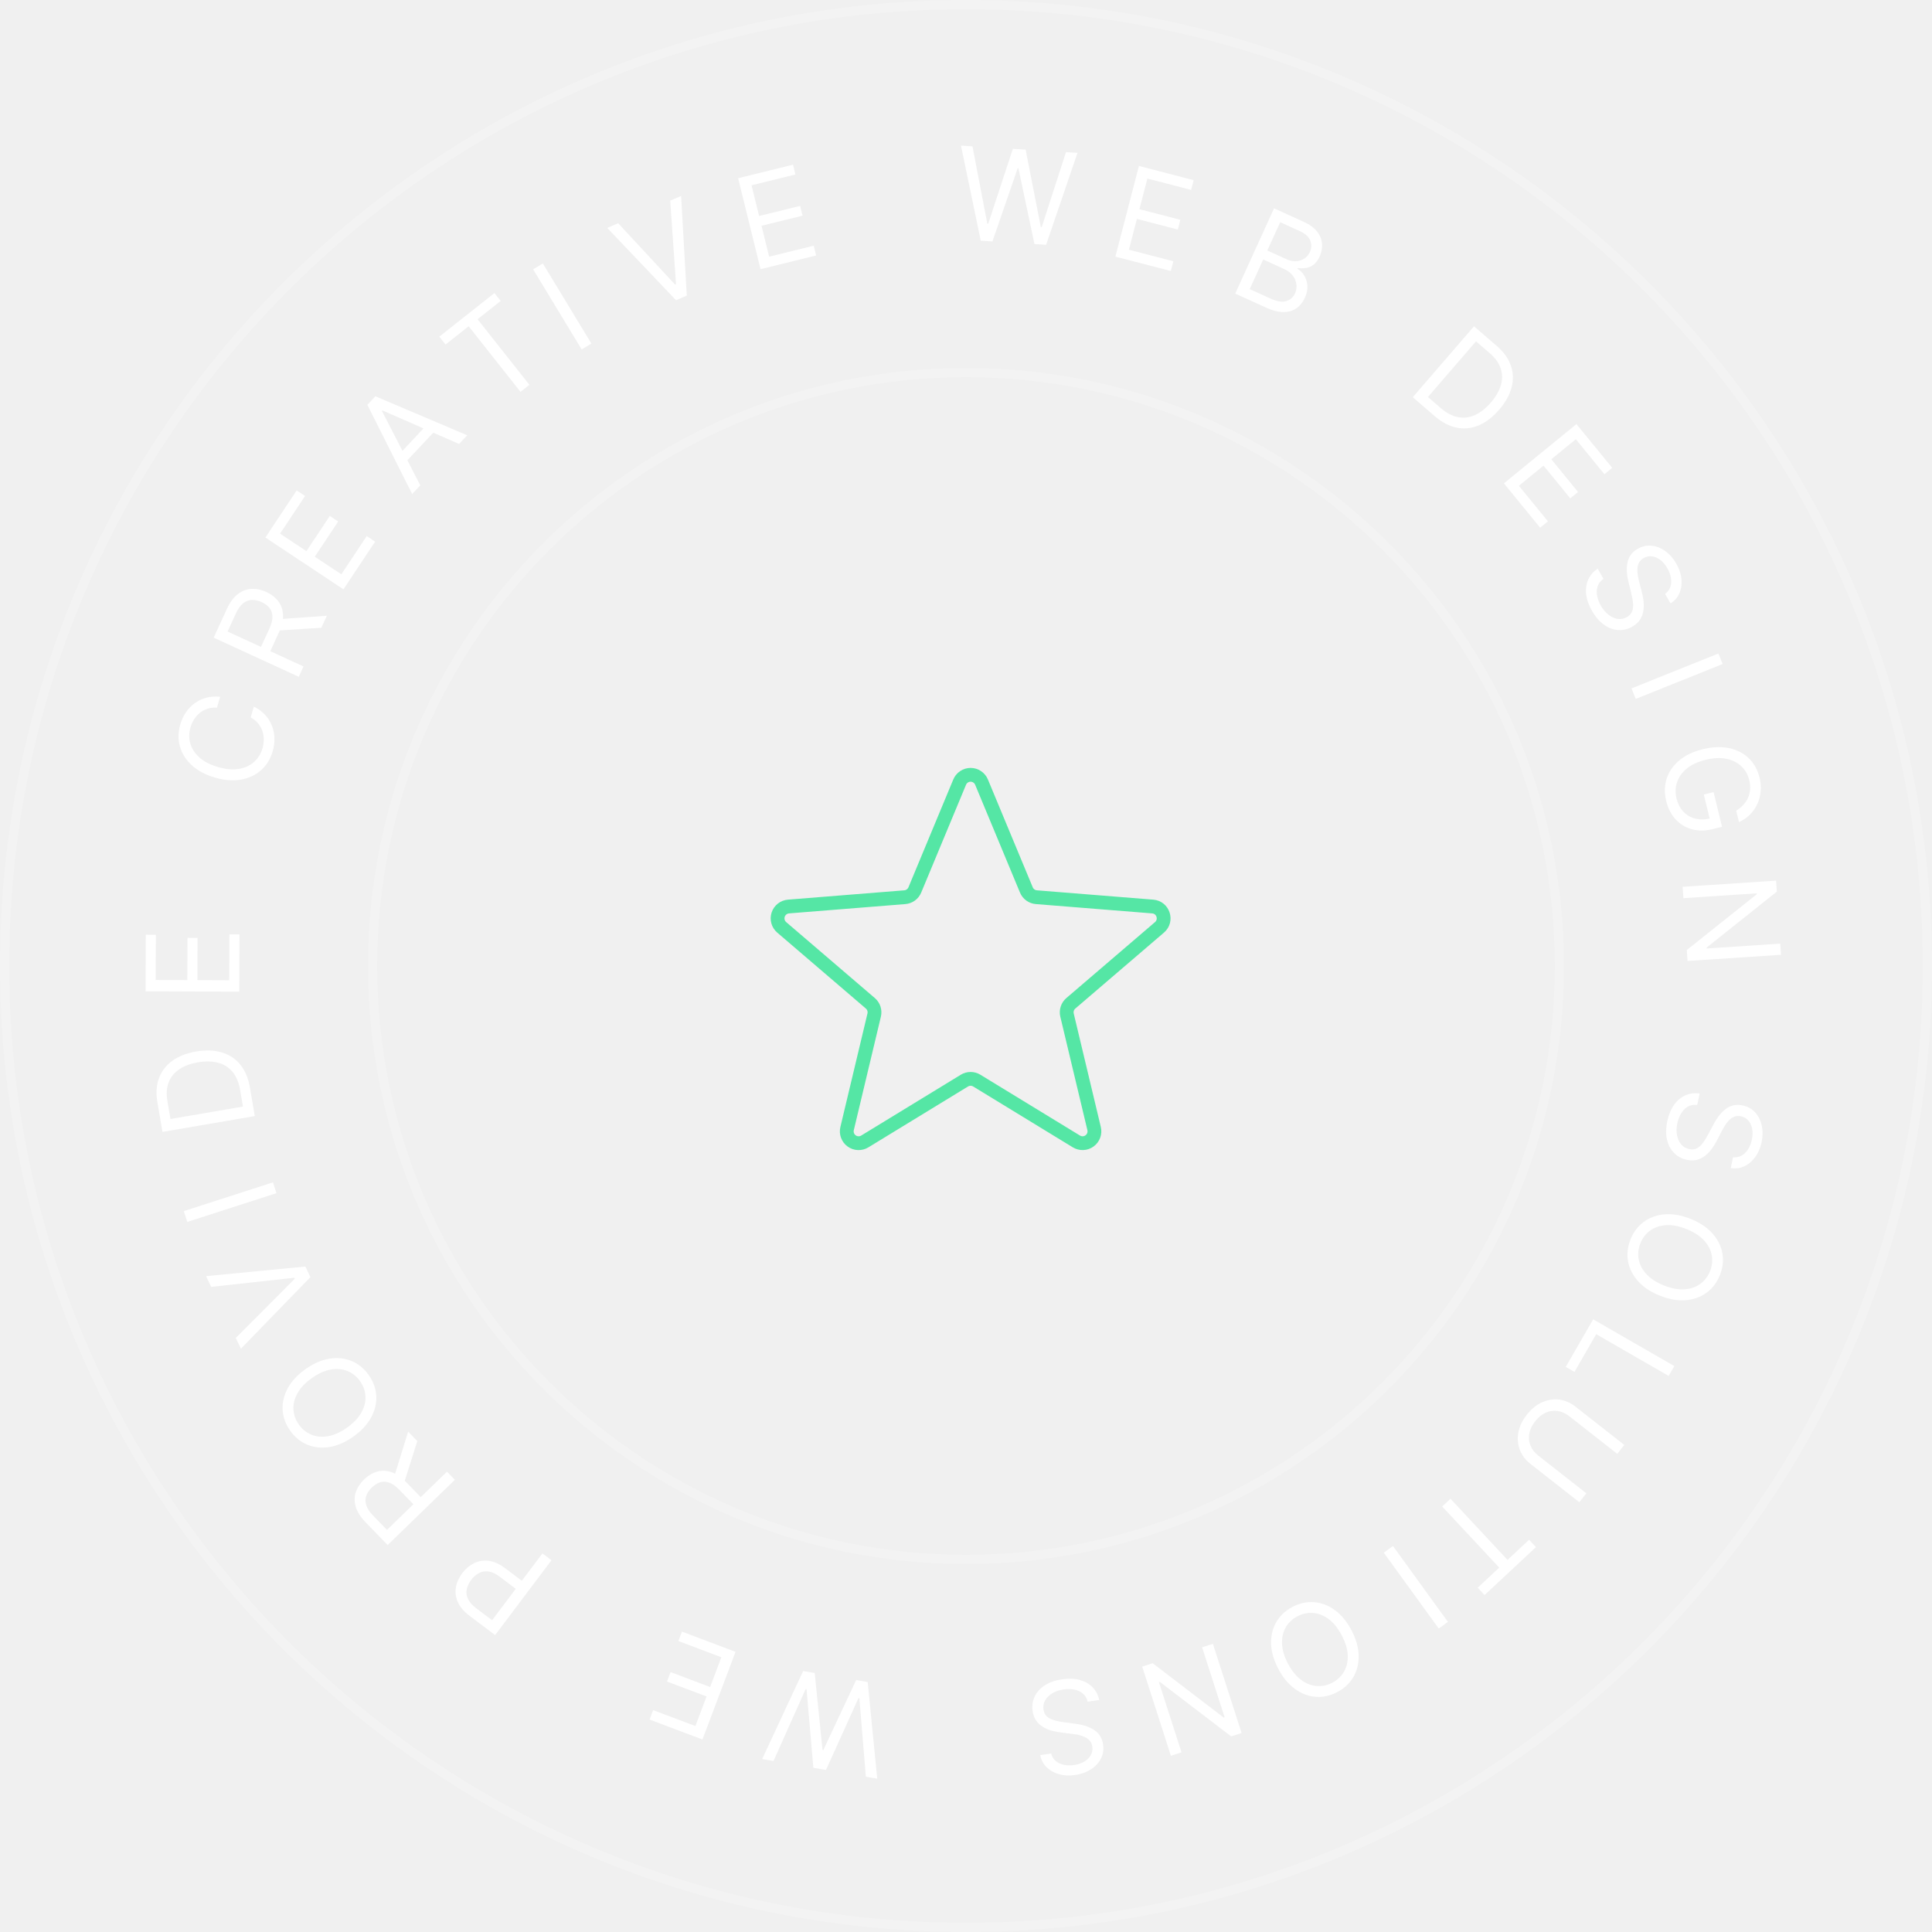
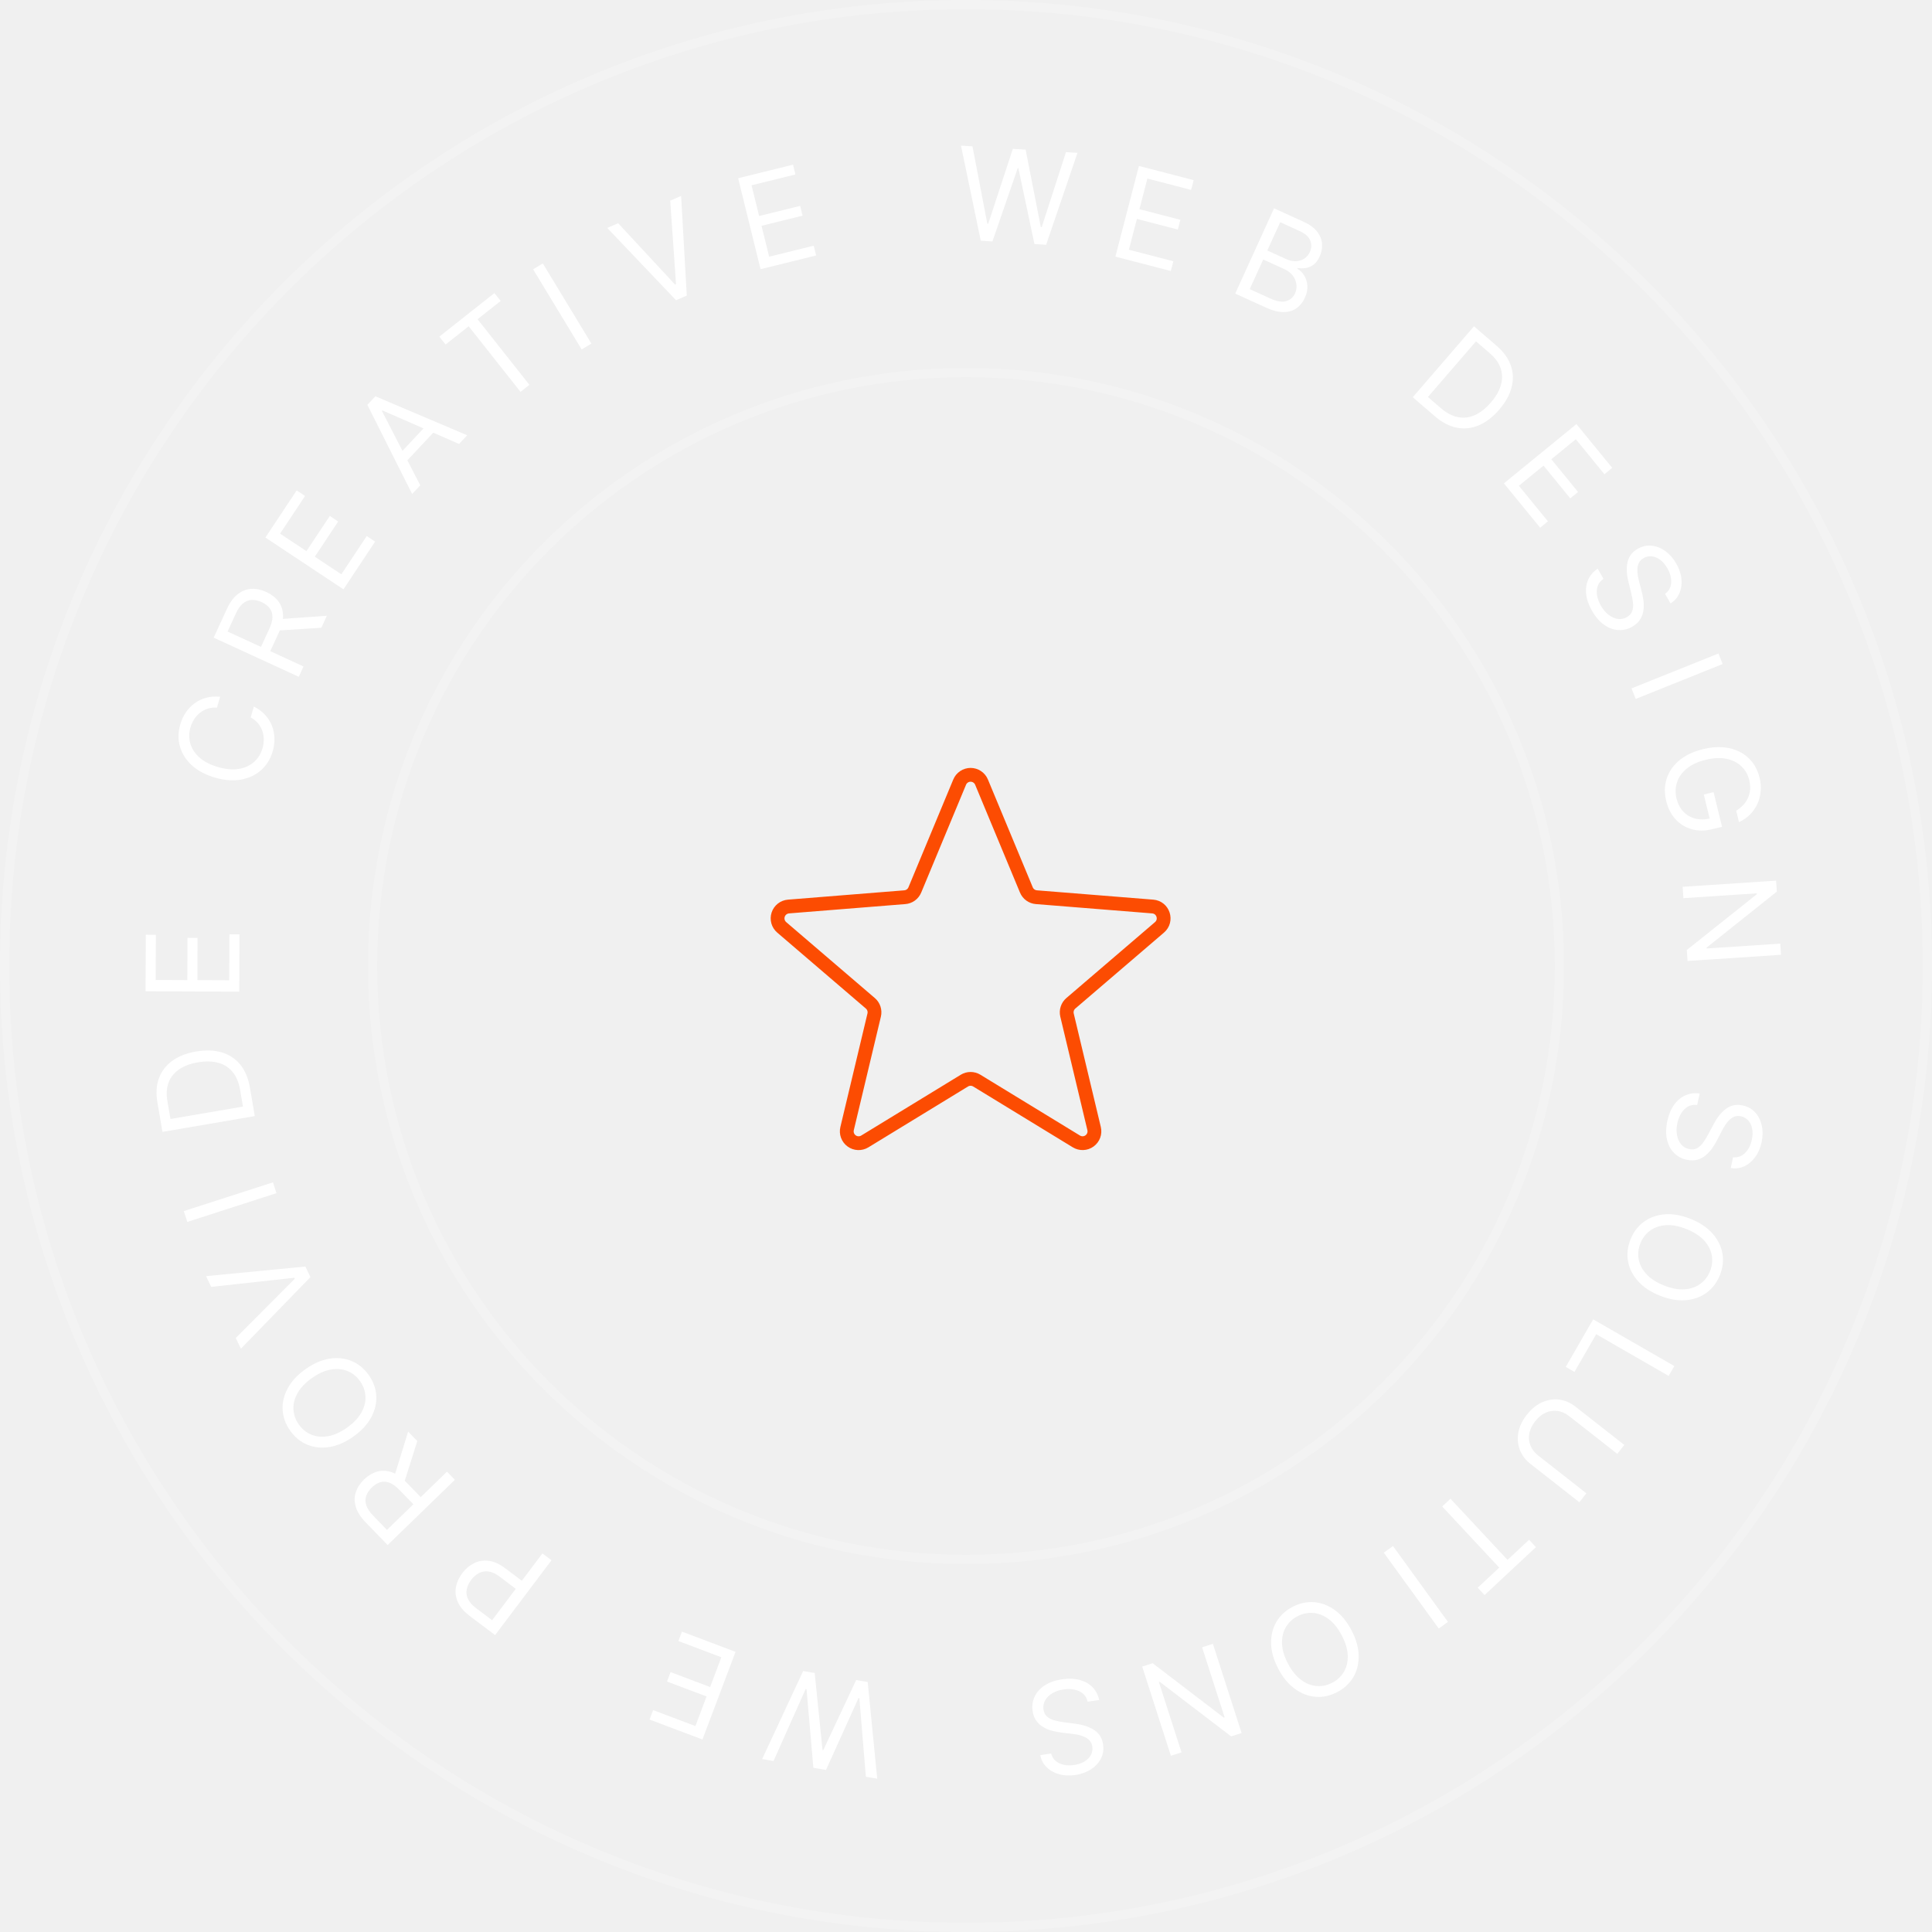
<svg xmlns="http://www.w3.org/2000/svg" width="210" height="210" viewBox="0 0 210 210" fill="none">
  <circle cx="105" cy="105" r="104.5" stroke="white" stroke-opacity="0.2" />
  <circle cx="105" cy="105" r="64.5" stroke="white" stroke-opacity="0.2" />
  <path d="M94.316 182.83L95.35 193.335L94.115 193.124L93.411 184.592L93.313 184.575L89.783 192.386L88.41 192.152L87.667 183.613L87.569 183.597L84.078 191.414L82.843 191.203L87.298 181.634L88.553 181.848L89.405 190.224L89.483 190.237L93.061 182.616L94.316 182.83Z" fill="white" />
  <path d="M79.949 179.548L76.354 189.075L70.605 186.906L70.991 185.882L75.587 187.616L76.801 184.397L72.503 182.776L72.889 181.752L77.188 183.374L78.409 180.136L73.739 178.374L74.125 177.351L79.949 179.548Z" fill="white" />
  <path d="M59.943 169.594L53.816 177.726L51.068 175.656C50.43 175.176 49.995 174.667 49.764 174.132C49.528 173.597 49.458 173.061 49.555 172.525C49.653 171.988 49.882 171.48 50.243 171.001C50.604 170.522 51.03 170.16 51.521 169.916C52.009 169.67 52.544 169.583 53.124 169.655C53.703 169.73 54.308 170.006 54.941 170.482L56.911 171.966L56.252 172.84L54.315 171.38C53.878 171.051 53.47 170.862 53.092 170.813C52.714 170.765 52.368 170.824 52.056 170.991C51.738 171.159 51.457 171.405 51.212 171.731C50.966 172.057 50.808 172.394 50.736 172.742C50.662 173.089 50.703 173.435 50.861 173.782C51.017 174.132 51.316 174.473 51.758 174.807L53.489 176.111L58.958 168.852L59.943 169.594Z" fill="white" />
  <path d="M49.444 160.848L42.137 167.938L39.741 165.469C39.187 164.898 38.83 164.335 38.67 163.78C38.507 163.226 38.509 162.698 38.676 162.194C38.843 161.69 39.142 161.229 39.572 160.812C40.003 160.394 40.47 160.112 40.974 159.965C41.478 159.817 42.001 159.834 42.545 160.013C43.086 160.194 43.631 160.568 44.18 161.135L46.119 163.133L45.32 163.908L43.409 161.939C43.03 161.548 42.668 161.29 42.323 161.163C41.976 161.033 41.646 161.017 41.333 161.113C41.015 161.209 40.71 161.399 40.417 161.682C40.124 161.966 39.922 162.269 39.809 162.591C39.696 162.913 39.697 163.251 39.811 163.607C39.923 163.965 40.171 164.341 40.554 164.736L42.063 166.292L48.586 159.963L49.444 160.848ZM42.824 160.594L44.362 155.61L45.359 156.638L43.794 161.593L42.824 160.594Z" fill="white" />
  <path d="M33.215 148.814C34.091 148.194 34.961 147.817 35.824 147.682C36.686 147.547 37.486 147.633 38.223 147.94C38.959 148.247 39.578 148.755 40.08 149.464C40.581 150.173 40.854 150.926 40.898 151.723C40.942 152.52 40.756 153.303 40.341 154.071C39.927 154.839 39.281 155.534 38.404 156.154C37.527 156.774 36.657 157.151 35.795 157.286C34.932 157.421 34.133 157.335 33.396 157.028C32.659 156.721 32.04 156.212 31.539 155.503C31.038 154.794 30.765 154.041 30.721 153.244C30.677 152.447 30.862 151.665 31.277 150.897C31.692 150.128 32.338 149.434 33.215 148.814ZM33.903 149.788C33.184 150.297 32.661 150.847 32.336 151.438C32.009 152.027 31.863 152.615 31.898 153.204C31.93 153.79 32.125 154.334 32.481 154.837C32.837 155.341 33.286 155.707 33.829 155.936C34.371 156.162 34.974 156.22 35.64 156.111C36.303 155.999 36.995 155.688 37.715 155.179C38.435 154.67 38.958 154.122 39.285 153.533C39.61 152.942 39.756 152.354 39.724 151.768C39.689 151.18 39.494 150.634 39.138 150.13C38.782 149.627 38.333 149.262 37.792 149.036C37.249 148.807 36.645 148.749 35.981 148.861C35.316 148.97 34.623 149.279 33.903 149.788Z" fill="white" />
  <path d="M25.627 145.433L32.041 138.994L31.99 138.886L22.955 139.877L22.395 138.712L33.191 137.669L33.743 138.816L26.187 146.597L25.627 145.433Z" fill="white" />
  <path d="M19.98 131.643L29.67 128.518L30.048 129.691L20.358 132.816L19.98 131.643Z" fill="white" />
  <path d="M27.165 118.216L27.695 121.313L17.659 123.031L17.106 119.796C16.939 118.823 16.997 117.956 17.281 117.194C17.561 116.433 18.043 115.804 18.728 115.307C19.41 114.81 20.27 114.473 21.309 114.295C22.354 114.116 23.286 114.149 24.105 114.392C24.92 114.636 25.591 115.079 26.118 115.722C26.642 116.365 26.991 117.197 27.165 118.216ZM26.409 120.282L26.101 118.479C25.958 117.649 25.681 116.989 25.267 116.498C24.854 116.007 24.328 115.678 23.691 115.512C23.054 115.345 22.327 115.332 21.51 115.471C20.7 115.61 20.025 115.862 19.486 116.227C18.943 116.592 18.56 117.064 18.336 117.644C18.109 118.224 18.063 118.906 18.197 119.69L18.529 121.631L26.409 120.282Z" fill="white" />
  <path d="M26.005 107.788L15.823 107.748L15.847 101.603L16.941 101.607L16.922 106.519L20.362 106.533L20.38 101.939L21.473 101.943L21.456 106.537L24.916 106.55L24.935 101.559L26.029 101.563L26.005 107.788Z" fill="white" />
  <path d="M23.926 75.738L23.582 76.922C23.221 76.893 22.886 76.928 22.578 77.029C22.27 77.126 21.993 77.273 21.745 77.47C21.496 77.664 21.283 77.897 21.107 78.17C20.931 78.444 20.796 78.743 20.702 79.067C20.53 79.659 20.524 80.239 20.684 80.807C20.844 81.371 21.175 81.879 21.675 82.332C22.176 82.781 22.85 83.128 23.697 83.374C24.543 83.62 25.298 83.688 25.962 83.576C26.627 83.462 27.178 83.21 27.616 82.819C28.055 82.426 28.36 81.933 28.532 81.341C28.626 81.016 28.672 80.691 28.67 80.366C28.668 80.041 28.615 79.731 28.511 79.435C28.405 79.135 28.248 78.861 28.04 78.615C27.829 78.364 27.566 78.154 27.249 77.986L27.593 76.802C28.067 77.036 28.467 77.329 28.793 77.679C29.119 78.029 29.37 78.419 29.545 78.85C29.717 79.279 29.812 79.733 29.828 80.211C29.846 80.685 29.783 81.169 29.64 81.662C29.398 82.496 28.979 83.179 28.383 83.71C27.787 84.241 27.059 84.583 26.2 84.738C25.34 84.892 24.395 84.82 23.364 84.52C22.333 84.221 21.495 83.776 20.852 83.185C20.209 82.595 19.778 81.916 19.559 81.148C19.341 80.38 19.352 79.58 19.594 78.746C19.738 78.252 19.944 77.81 20.213 77.419C20.482 77.024 20.807 76.692 21.185 76.422C21.561 76.152 21.98 75.956 22.443 75.835C22.903 75.713 23.397 75.681 23.926 75.738Z" fill="white" />
  <path d="M32.476 73.564L23.227 69.309L24.665 66.183C24.997 65.461 25.393 64.924 25.854 64.574C26.311 64.223 26.805 64.034 27.335 64.008C27.865 63.982 28.402 64.094 28.947 64.345C29.492 64.596 29.924 64.929 30.243 65.346C30.562 65.763 30.736 66.257 30.765 66.828C30.791 67.398 30.639 68.042 30.309 68.758L29.146 71.288L28.134 70.822L29.281 68.329C29.508 67.835 29.619 67.405 29.613 67.037C29.608 66.666 29.505 66.352 29.302 66.095C29.098 65.833 28.811 65.617 28.44 65.447C28.07 65.276 27.714 65.197 27.374 65.208C27.033 65.219 26.717 65.342 26.427 65.577C26.133 65.81 25.872 66.177 25.642 66.677L24.736 68.646L32.992 72.444L32.476 73.564ZM30.325 67.299L35.527 66.934L34.928 68.235L29.743 68.563L30.325 67.299Z" fill="white" />
  <path d="M37.331 64.058L28.848 58.427L32.247 53.307L33.158 53.912L30.442 58.004L33.308 59.907L35.848 56.08L36.76 56.685L34.219 60.512L37.102 62.426L39.862 58.267L40.774 58.872L37.331 64.058Z" fill="white" />
  <path d="M45.683 52.753L44.799 53.696L39.929 44.004L40.8 43.075L50.784 47.313L49.9 48.256L41.567 44.612L41.512 44.67L45.683 52.753ZM43.108 49.684L46.672 45.883L47.47 46.632L43.906 50.432L43.108 49.684Z" fill="white" />
  <path d="M48.43 37.449L47.752 36.591L53.742 31.855L54.421 32.714L51.909 34.699L57.544 41.829L56.577 42.593L50.942 35.464L48.43 37.449Z" fill="white" />
  <path d="M59.003 28.638L64.282 37.344L63.227 37.984L57.949 29.277L59.003 28.638Z" fill="white" />
  <path d="M67.191 24.263L73.372 30.926L73.481 30.879L72.848 21.812L74.034 21.299L74.651 32.128L73.483 32.633L66.005 24.776L67.191 24.263Z" fill="white" />
  <path d="M82.667 29.258L80.232 19.372L86.198 17.902L86.46 18.964L81.69 20.139L82.513 23.479L86.974 22.38L87.235 23.442L82.775 24.541L83.603 27.901L88.449 26.707L88.711 27.769L82.667 29.258Z" fill="white" />
  <path d="M106.604 26.164L104.455 15.829L105.705 15.907L107.316 24.315L107.415 24.321L110.092 16.179L111.481 16.265L113.131 24.676L113.231 24.682L115.868 16.537L117.118 16.615L113.709 26.605L112.439 26.526L110.698 18.289L110.619 18.284L107.874 26.243L106.604 26.164Z" fill="white" />
  <path d="M121.239 27.895L123.797 18.039L129.745 19.583L129.47 20.642L124.715 19.408L123.851 22.738L128.298 23.892L128.023 24.95L123.576 23.796L122.707 27.145L127.539 28.399L127.264 29.458L121.239 27.895Z" fill="white" />
  <path d="M134.264 31.911L138.484 22.645L141.723 24.12C142.369 24.414 142.851 24.768 143.168 25.182C143.487 25.593 143.664 26.033 143.699 26.5C143.735 26.965 143.65 27.423 143.444 27.875C143.263 28.274 143.042 28.57 142.782 28.765C142.525 28.961 142.248 29.082 141.95 29.129C141.655 29.177 141.358 29.176 141.06 29.128L141.019 29.218C141.294 29.366 141.534 29.595 141.738 29.906C141.942 30.218 142.064 30.587 142.103 31.012C142.142 31.438 142.05 31.895 141.828 32.384C141.616 32.848 141.321 33.218 140.94 33.493C140.56 33.768 140.093 33.91 139.539 33.92C138.984 33.929 138.342 33.768 137.612 33.436L134.264 31.911ZM135.839 31.427L138.066 32.44C138.798 32.774 139.383 32.869 139.82 32.726C140.261 32.581 140.575 32.305 140.76 31.898C140.903 31.584 140.955 31.258 140.916 30.92C140.878 30.578 140.748 30.261 140.525 29.966C140.304 29.669 139.991 29.428 139.587 29.244L137.307 28.205L135.839 31.427ZM137.752 27.228L139.833 28.176C140.171 28.329 140.506 28.402 140.837 28.393C141.172 28.385 141.475 28.297 141.745 28.128C142.017 27.961 142.228 27.715 142.376 27.389C142.562 26.982 142.577 26.572 142.423 26.159C142.27 25.744 141.886 25.396 141.27 25.116L139.153 24.151L137.752 27.228Z" fill="white" />
  <path d="M155.941 45.227L153.563 43.174L160.217 35.467L162.701 37.611C163.448 38.257 163.955 38.964 164.22 39.731C164.488 40.497 164.515 41.289 164.303 42.108C164.092 42.925 163.643 43.732 162.954 44.53C162.261 45.333 161.521 45.9 160.735 46.233C159.951 46.563 159.151 46.648 158.335 46.486C157.522 46.323 156.724 45.903 155.941 45.227ZM155.211 43.152L156.596 44.347C157.233 44.898 157.867 45.23 158.499 45.346C159.13 45.462 159.744 45.382 160.342 45.106C160.94 44.829 161.509 44.377 162.051 43.75C162.588 43.128 162.949 42.505 163.134 41.88C163.32 41.253 163.316 40.645 163.12 40.055C162.926 39.463 162.528 38.907 161.926 38.387L160.436 37.101L155.211 43.152Z" fill="white" />
  <path d="M163.468 52.539L171.352 46.096L175.24 50.854L174.393 51.546L171.285 47.742L168.621 49.919L171.528 53.477L170.681 54.169L167.774 50.612L165.095 52.801L168.254 56.666L167.407 57.358L163.468 52.539Z" fill="white" />
  <path d="M180.988 64.55C181.397 64.248 181.617 63.845 181.649 63.338C181.68 62.832 181.544 62.311 181.239 61.775C181.015 61.383 180.757 61.077 180.463 60.855C180.17 60.637 179.866 60.508 179.551 60.471C179.237 60.436 178.94 60.499 178.657 60.659C178.421 60.794 178.25 60.966 178.144 61.175C178.043 61.385 177.987 61.612 177.976 61.854C177.969 62.095 177.985 62.334 178.024 62.571C178.067 62.806 178.113 63.018 178.163 63.207L178.433 64.243C178.504 64.508 178.567 64.812 178.621 65.155C178.677 65.501 178.687 65.856 178.65 66.22C178.618 66.585 178.508 66.934 178.319 67.266C178.131 67.599 177.83 67.883 177.415 68.119C176.937 68.392 176.434 68.513 175.905 68.482C175.378 68.454 174.864 68.266 174.365 67.918C173.866 67.572 173.424 67.06 173.036 66.38C172.675 65.746 172.465 65.14 172.405 64.559C172.347 63.982 172.426 63.457 172.64 62.984C172.857 62.513 173.197 62.123 173.661 61.813L174.291 62.919C173.974 63.138 173.761 63.407 173.654 63.728C173.551 64.05 173.533 64.392 173.598 64.755C173.669 65.12 173.804 65.477 174.004 65.829C174.237 66.238 174.512 66.567 174.83 66.817C175.151 67.065 175.485 67.216 175.832 67.27C176.183 67.322 176.519 67.257 176.841 67.073C177.135 66.906 177.327 66.687 177.418 66.418C177.509 66.149 177.536 65.848 177.498 65.514C177.461 65.181 177.397 64.834 177.306 64.474L176.997 63.208C176.802 62.404 176.773 61.695 176.912 61.082C177.051 60.468 177.419 59.992 178.015 59.652C178.51 59.37 179.018 59.258 179.54 59.316C180.065 59.375 180.56 59.573 181.024 59.912C181.492 60.252 181.887 60.704 182.209 61.268C182.533 61.838 182.72 62.403 182.768 62.963C182.819 63.522 182.743 64.031 182.539 64.49C182.337 64.952 182.017 65.318 181.579 65.586L180.988 64.55Z" fill="white" />
  <path d="M187.244 72.177L177.795 75.97L177.336 74.825L186.785 71.033L187.244 72.177Z" fill="white" />
  <path d="M188.717 88.123C189.016 87.937 189.273 87.726 189.489 87.49C189.708 87.255 189.88 86.997 190.006 86.714C190.132 86.434 190.207 86.132 190.23 85.809C190.254 85.486 190.222 85.146 190.135 84.789C189.992 84.203 189.711 83.707 189.291 83.301C188.871 82.895 188.332 82.622 187.674 82.482C187.015 82.343 186.258 82.377 185.401 82.586C184.545 82.795 183.857 83.115 183.338 83.545C182.818 83.975 182.467 84.472 182.284 85.035C182.1 85.599 182.083 86.186 182.232 86.798C182.371 87.365 182.613 87.834 182.96 88.207C183.311 88.582 183.738 88.836 184.241 88.969C184.748 89.105 185.304 89.099 185.91 88.951L185.922 89.337L185.196 86.362L186.259 86.102L187.178 89.87L186.115 90.129C185.301 90.328 184.55 90.327 183.863 90.126C183.177 89.928 182.594 89.565 182.113 89.038C181.637 88.512 181.304 87.857 181.112 87.071C180.898 86.195 180.917 85.376 181.167 84.612C181.418 83.851 181.879 83.193 182.548 82.637C183.219 82.085 184.075 81.681 185.119 81.427C185.901 81.236 186.63 81.169 187.306 81.226C187.986 81.285 188.593 81.455 189.129 81.733C189.664 82.012 190.114 82.387 190.478 82.858C190.841 83.329 191.101 83.881 191.255 84.515C191.383 85.037 191.422 85.543 191.374 86.032C191.331 86.523 191.209 86.981 191.008 87.406C190.812 87.832 190.545 88.213 190.207 88.548C189.873 88.882 189.476 89.152 189.018 89.359L188.717 88.123Z" fill="white" />
  <path d="M193.585 103.781L183.426 104.451L183.347 103.26L190.959 97.198L190.953 97.099L182.976 97.625L182.895 96.394L193.054 95.725L193.133 96.915L185.502 102.999L185.509 103.098L193.506 102.571L193.585 103.781Z" fill="white" />
  <path d="M188.377 125.79C188.882 125.839 189.316 125.685 189.677 125.329C190.039 124.973 190.285 124.494 190.415 123.891C190.511 123.451 190.523 123.05 190.452 122.689C190.38 122.331 190.239 122.032 190.03 121.794C189.819 121.558 189.556 121.406 189.238 121.338C188.972 121.28 188.73 121.294 188.512 121.379C188.296 121.468 188.103 121.599 187.933 121.773C187.767 121.947 187.619 122.136 187.491 122.338C187.365 122.542 187.258 122.731 187.17 122.905L186.679 123.857C186.555 124.101 186.399 124.369 186.21 124.661C186.021 124.956 185.791 125.226 185.521 125.473C185.253 125.724 184.938 125.91 184.576 126.032C184.214 126.154 183.8 126.164 183.334 126.063C182.796 125.947 182.34 125.701 181.967 125.325C181.593 124.953 181.336 124.47 181.197 123.877C181.056 123.287 181.069 122.61 181.234 121.846C181.388 121.133 181.637 120.541 181.979 120.069C182.321 119.6 182.73 119.261 183.206 119.052C183.681 118.846 184.195 118.783 184.748 118.862L184.479 120.106C184.096 120.057 183.758 120.116 183.464 120.283C183.173 120.454 182.93 120.697 182.737 121.011C182.546 121.329 182.408 121.686 182.323 122.081C182.223 122.541 182.208 122.97 182.278 123.368C182.351 123.767 182.499 124.103 182.722 124.375C182.948 124.647 183.242 124.823 183.605 124.901C183.936 124.973 184.224 124.939 184.472 124.799C184.719 124.659 184.94 124.452 185.135 124.179C185.329 123.906 185.513 123.605 185.686 123.276L186.3 122.127C186.692 121.398 187.144 120.851 187.657 120.487C188.17 120.123 188.761 120.014 189.432 120.159C189.989 120.279 190.442 120.535 190.792 120.926C191.144 121.321 191.38 121.799 191.499 122.361C191.621 122.926 191.613 123.526 191.476 124.161C191.337 124.803 191.099 125.348 190.761 125.797C190.427 126.247 190.03 126.575 189.572 126.781C189.113 126.991 188.631 127.049 188.125 126.957L188.377 125.79Z" fill="white" />
  <path d="M180.42 140.832C179.423 140.434 178.633 139.91 178.05 139.259C177.468 138.609 177.105 137.891 176.962 137.106C176.819 136.321 176.908 135.525 177.231 134.718C177.553 133.912 178.036 133.273 178.681 132.803C179.326 132.333 180.083 132.062 180.954 131.992C181.824 131.923 182.758 132.087 183.755 132.485C184.752 132.884 185.542 133.408 186.124 134.058C186.707 134.709 187.07 135.427 187.213 136.212C187.356 136.997 187.266 137.793 186.944 138.599C186.622 139.406 186.138 140.044 185.494 140.515C184.849 140.985 184.091 141.255 183.221 141.325C182.351 141.395 181.417 141.231 180.42 140.832ZM180.863 139.724C181.681 140.051 182.427 140.191 183.1 140.142C183.771 140.096 184.344 139.898 184.819 139.549C185.293 139.203 185.644 138.744 185.873 138.171C186.102 137.599 186.164 137.022 186.061 136.442C185.956 135.865 185.677 135.327 185.223 134.828C184.768 134.332 184.131 133.92 183.312 133.593C182.493 133.266 181.748 133.126 181.077 133.171C180.404 133.22 179.831 133.418 179.357 133.764C178.882 134.113 178.53 134.574 178.302 135.146C178.073 135.719 178.011 136.294 178.116 136.871C178.219 137.451 178.499 137.989 178.954 138.485C179.408 138.984 180.044 139.397 180.863 139.724Z" fill="white" />
  <path d="M173.169 143.406L181.992 148.487L181.377 149.556L173.501 145.02L171.139 149.121L170.191 148.575L173.169 143.406Z" fill="white" />
  <path d="M172.43 162.316L171.669 163.286L166.364 159.126C165.816 158.697 165.429 158.184 165.201 157.589C164.973 156.998 164.919 156.372 165.037 155.71C165.158 155.051 165.465 154.407 165.958 153.779C166.451 153.15 167.003 152.699 167.614 152.424C168.228 152.152 168.85 152.054 169.48 152.131C170.111 152.213 170.7 152.469 171.248 152.898L176.553 157.058L175.792 158.028L170.565 153.93C170.174 153.623 169.759 153.436 169.318 153.369C168.881 153.304 168.45 153.362 168.026 153.543C167.602 153.729 167.215 154.045 166.866 154.491C166.516 154.937 166.301 155.387 166.222 155.843C166.145 156.301 166.191 156.733 166.361 157.14C166.531 157.552 166.812 157.911 167.203 158.217L172.43 162.316Z" fill="white" />
  <path d="M166.202 167.366L166.948 168.166L161.366 173.376L160.62 172.577L162.96 170.392L156.759 163.748L157.66 162.907L163.861 169.551L166.202 167.366Z" fill="white" />
  <path d="M156.386 177.014L150.411 168.77L151.41 168.046L157.384 176.291L156.386 177.014Z" fill="white" />
  <path d="M138.944 181.387C138.444 180.437 138.183 179.525 138.161 178.653C138.14 177.78 138.33 176.998 138.73 176.308C139.131 175.617 139.716 175.07 140.484 174.665C141.252 174.261 142.034 174.089 142.83 174.149C143.626 174.209 144.378 174.495 145.086 175.007C145.793 175.518 146.397 176.249 146.897 177.199C147.398 178.149 147.658 179.061 147.68 179.934C147.701 180.806 147.511 181.588 147.111 182.278C146.71 182.969 146.126 183.516 145.357 183.921C144.589 184.325 143.807 184.498 143.011 184.437C142.215 184.377 141.463 184.091 140.756 183.579C140.048 183.068 139.444 182.337 138.944 181.387ZM140 180.831C140.41 181.611 140.888 182.201 141.431 182.6C141.972 183.001 142.536 183.223 143.124 183.265C143.709 183.309 144.274 183.188 144.82 182.9C145.365 182.613 145.787 182.215 146.085 181.706C146.379 181.199 146.516 180.608 146.494 179.934C146.47 179.262 146.252 178.535 145.842 177.755C145.431 176.975 144.955 176.385 144.414 175.984C143.871 175.585 143.307 175.363 142.722 175.319C142.134 175.276 141.567 175.399 141.021 175.686C140.476 175.973 140.056 176.37 139.761 176.878C139.463 177.386 139.327 177.977 139.351 178.65C139.373 179.324 139.589 180.051 140 180.831Z" fill="white" />
  <path d="M127.27 190.844L124.152 181.151L125.288 180.786L133.018 186.697L133.112 186.667L130.664 179.057L131.838 178.679L134.956 188.372L133.82 188.737L126.065 182.813L125.97 182.843L128.425 190.473L127.27 190.844Z" fill="white" />
  <path d="M114.256 190.602C114.388 191.092 114.683 191.445 115.143 191.659C115.603 191.874 116.138 191.937 116.748 191.849C117.194 191.784 117.574 191.655 117.888 191.462C118.198 191.27 118.428 191.034 118.579 190.754C118.726 190.475 118.776 190.175 118.729 189.853C118.69 189.584 118.593 189.362 118.437 189.187C118.278 189.016 118.088 188.881 117.866 188.783C117.644 188.688 117.416 188.615 117.181 188.566C116.947 188.519 116.732 188.485 116.538 188.463L115.475 188.336C115.203 188.305 114.897 188.252 114.558 188.178C114.215 188.103 113.882 187.983 113.556 187.816C113.227 187.652 112.943 187.422 112.702 187.125C112.462 186.829 112.307 186.444 112.239 185.972C112.16 185.427 112.231 184.915 112.453 184.434C112.671 183.953 113.034 183.544 113.54 183.206C114.044 182.868 114.683 182.644 115.457 182.531C116.179 182.427 116.82 182.452 117.382 182.609C117.941 182.766 118.401 183.03 118.763 183.403C119.122 183.776 119.361 184.236 119.481 184.781L118.221 184.964C118.133 184.588 117.96 184.292 117.7 184.075C117.438 183.862 117.126 183.719 116.764 183.648C116.4 183.58 116.017 183.575 115.617 183.633C115.151 183.701 114.744 183.837 114.395 184.042C114.047 184.25 113.784 184.505 113.607 184.809C113.431 185.116 113.369 185.453 113.422 185.82C113.471 186.155 113.604 186.414 113.821 186.596C114.039 186.779 114.309 186.914 114.633 187.001C114.957 187.088 115.304 187.155 115.672 187.202L116.964 187.377C117.784 187.489 118.454 187.721 118.974 188.075C119.494 188.428 119.803 188.944 119.902 189.623C119.983 190.187 119.902 190.701 119.658 191.165C119.411 191.633 119.045 192.021 118.561 192.329C118.074 192.641 117.508 192.844 116.866 192.937C116.216 193.031 115.622 192.998 115.083 192.839C114.545 192.682 114.099 192.425 113.746 192.068C113.389 191.711 113.166 191.28 113.076 190.774L114.256 190.602Z" fill="white" />
-   <path d="M104.308 85.019C104.405 84.782 104.57 84.58 104.782 84.438C104.994 84.295 105.244 84.219 105.5 84.219C105.755 84.219 106.005 84.295 106.217 84.438C106.429 84.58 106.594 84.782 106.691 85.019L111.561 96.731C111.652 96.95 111.802 97.14 111.994 97.28C112.186 97.419 112.413 97.503 112.65 97.522L125.295 98.535C126.439 98.626 126.901 100.054 126.031 100.799L116.396 109.054C116.216 109.208 116.082 109.408 116.009 109.633C115.935 109.858 115.925 110.099 115.979 110.33L118.924 122.671C118.983 122.918 118.968 123.178 118.88 123.417C118.791 123.655 118.634 123.863 118.428 124.012C118.222 124.162 117.977 124.247 117.722 124.257C117.468 124.267 117.216 124.201 116.999 124.069L106.171 117.457C105.969 117.334 105.736 117.269 105.5 117.269C105.263 117.269 105.03 117.334 104.828 117.457L94 124.071C93.783 124.204 93.531 124.269 93.277 124.259C93.022 124.249 92.777 124.164 92.571 124.014C92.365 123.865 92.208 123.658 92.12 123.419C92.031 123.18 92.016 122.92 92.075 122.673L95.02 110.33C95.074 110.099 95.064 109.858 94.991 109.633C94.917 109.408 94.783 109.207 94.603 109.054L84.969 100.799C84.776 100.633 84.636 100.414 84.567 100.169C84.499 99.924 84.504 99.664 84.583 99.422C84.661 99.18 84.81 98.967 85.009 98.809C85.209 98.651 85.451 98.556 85.704 98.535L98.35 97.522C98.586 97.503 98.813 97.419 99.005 97.28C99.197 97.14 99.347 96.95 99.438 96.731L104.308 85.019Z" stroke="#55E6A5" stroke-width="1.5" stroke-linecap="round" stroke-linejoin="round" />
+   <path d="M104.308 85.019C104.405 84.782 104.57 84.58 104.782 84.438C104.994 84.295 105.244 84.219 105.5 84.219C105.755 84.219 106.005 84.295 106.217 84.438C106.429 84.58 106.594 84.782 106.691 85.019L111.561 96.731C111.652 96.95 111.802 97.14 111.994 97.28C112.186 97.419 112.413 97.503 112.65 97.522L125.295 98.535C126.439 98.626 126.901 100.054 126.031 100.799L116.396 109.054C116.216 109.208 116.082 109.408 116.009 109.633C115.935 109.858 115.925 110.099 115.979 110.33L118.924 122.671C118.983 122.918 118.968 123.178 118.88 123.417C118.791 123.655 118.634 123.863 118.428 124.012C118.222 124.162 117.977 124.247 117.722 124.257C117.468 124.267 117.216 124.201 116.999 124.069L106.171 117.457C105.969 117.334 105.736 117.269 105.5 117.269C105.263 117.269 105.03 117.334 104.828 117.457L94 124.071C93.783 124.204 93.531 124.269 93.277 124.259C93.022 124.249 92.777 124.164 92.571 124.014C92.365 123.865 92.208 123.658 92.12 123.419C92.031 123.18 92.016 122.92 92.075 122.673L95.02 110.33C95.074 110.099 95.064 109.858 94.991 109.633C94.917 109.408 94.783 109.207 94.603 109.054L84.969 100.799C84.776 100.633 84.636 100.414 84.567 100.169C84.499 99.924 84.504 99.664 84.583 99.422C84.661 99.18 84.81 98.967 85.009 98.809C85.209 98.651 85.451 98.556 85.704 98.535L98.35 97.522C98.586 97.503 98.813 97.419 99.005 97.28C99.197 97.14 99.347 96.95 99.438 96.731L104.308 85.019Z" stroke="#fc4c02" stroke-width="1.5" stroke-linecap="round" stroke-linejoin="round" />
</svg>
